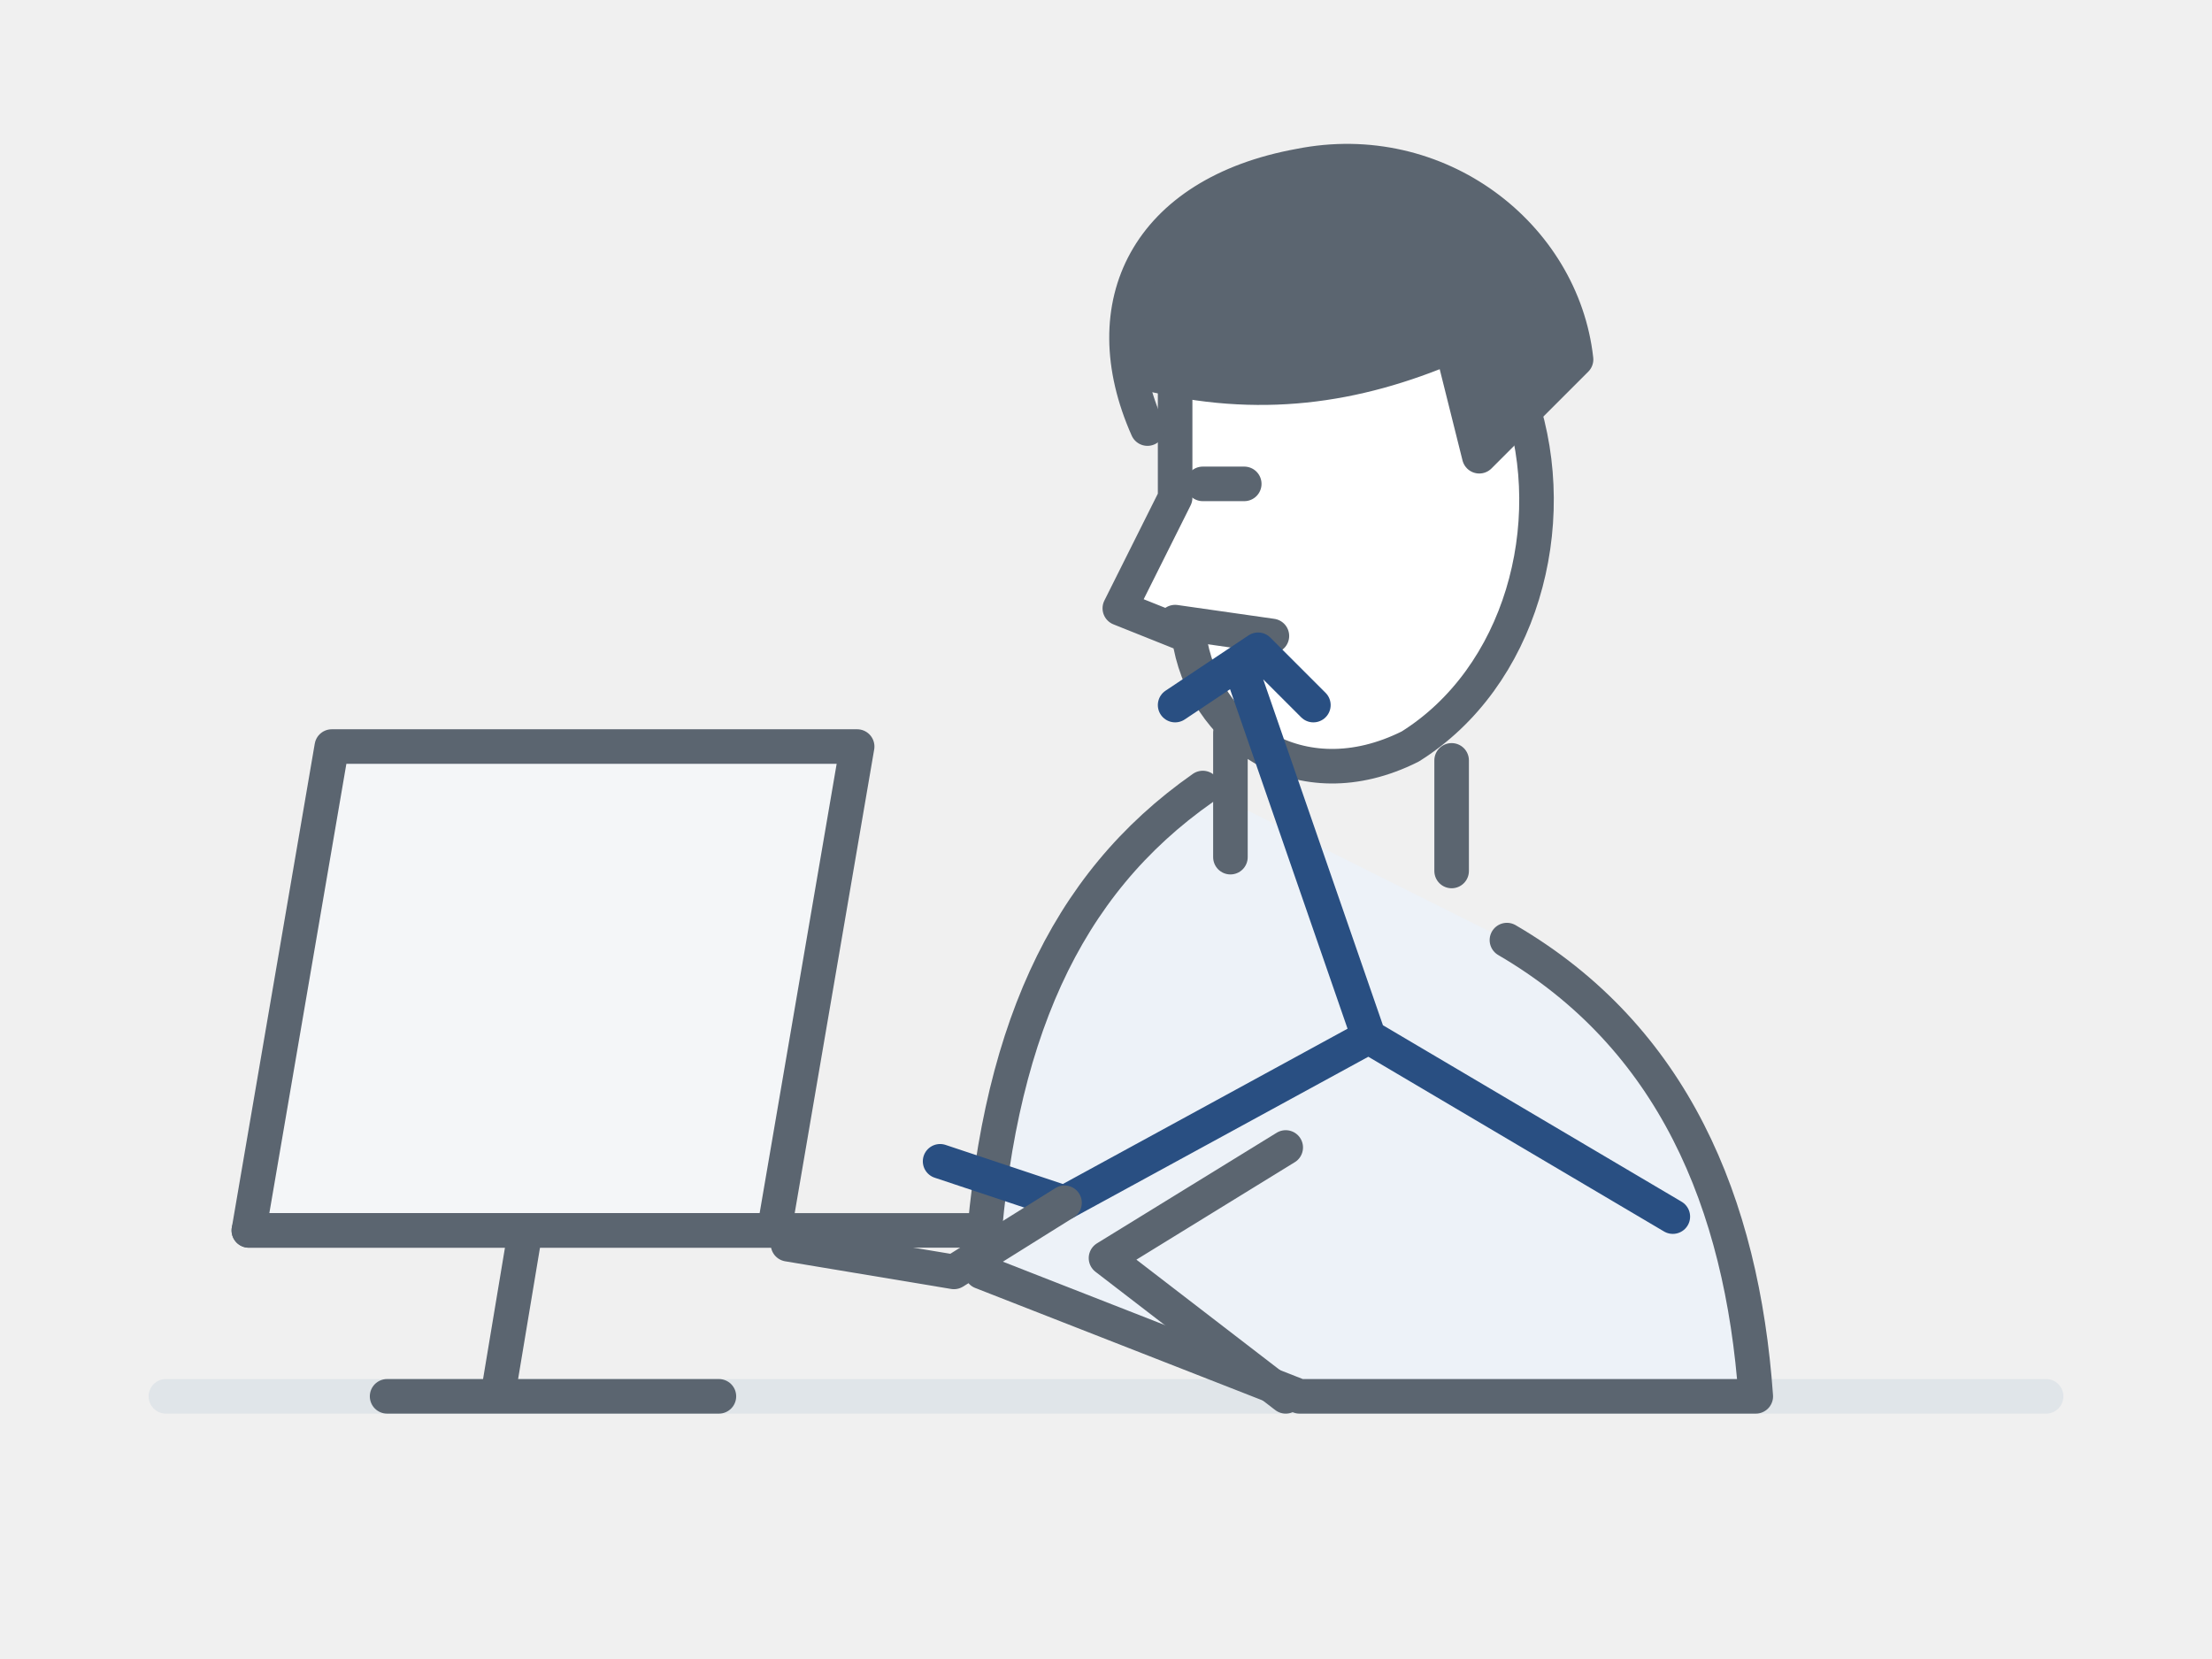
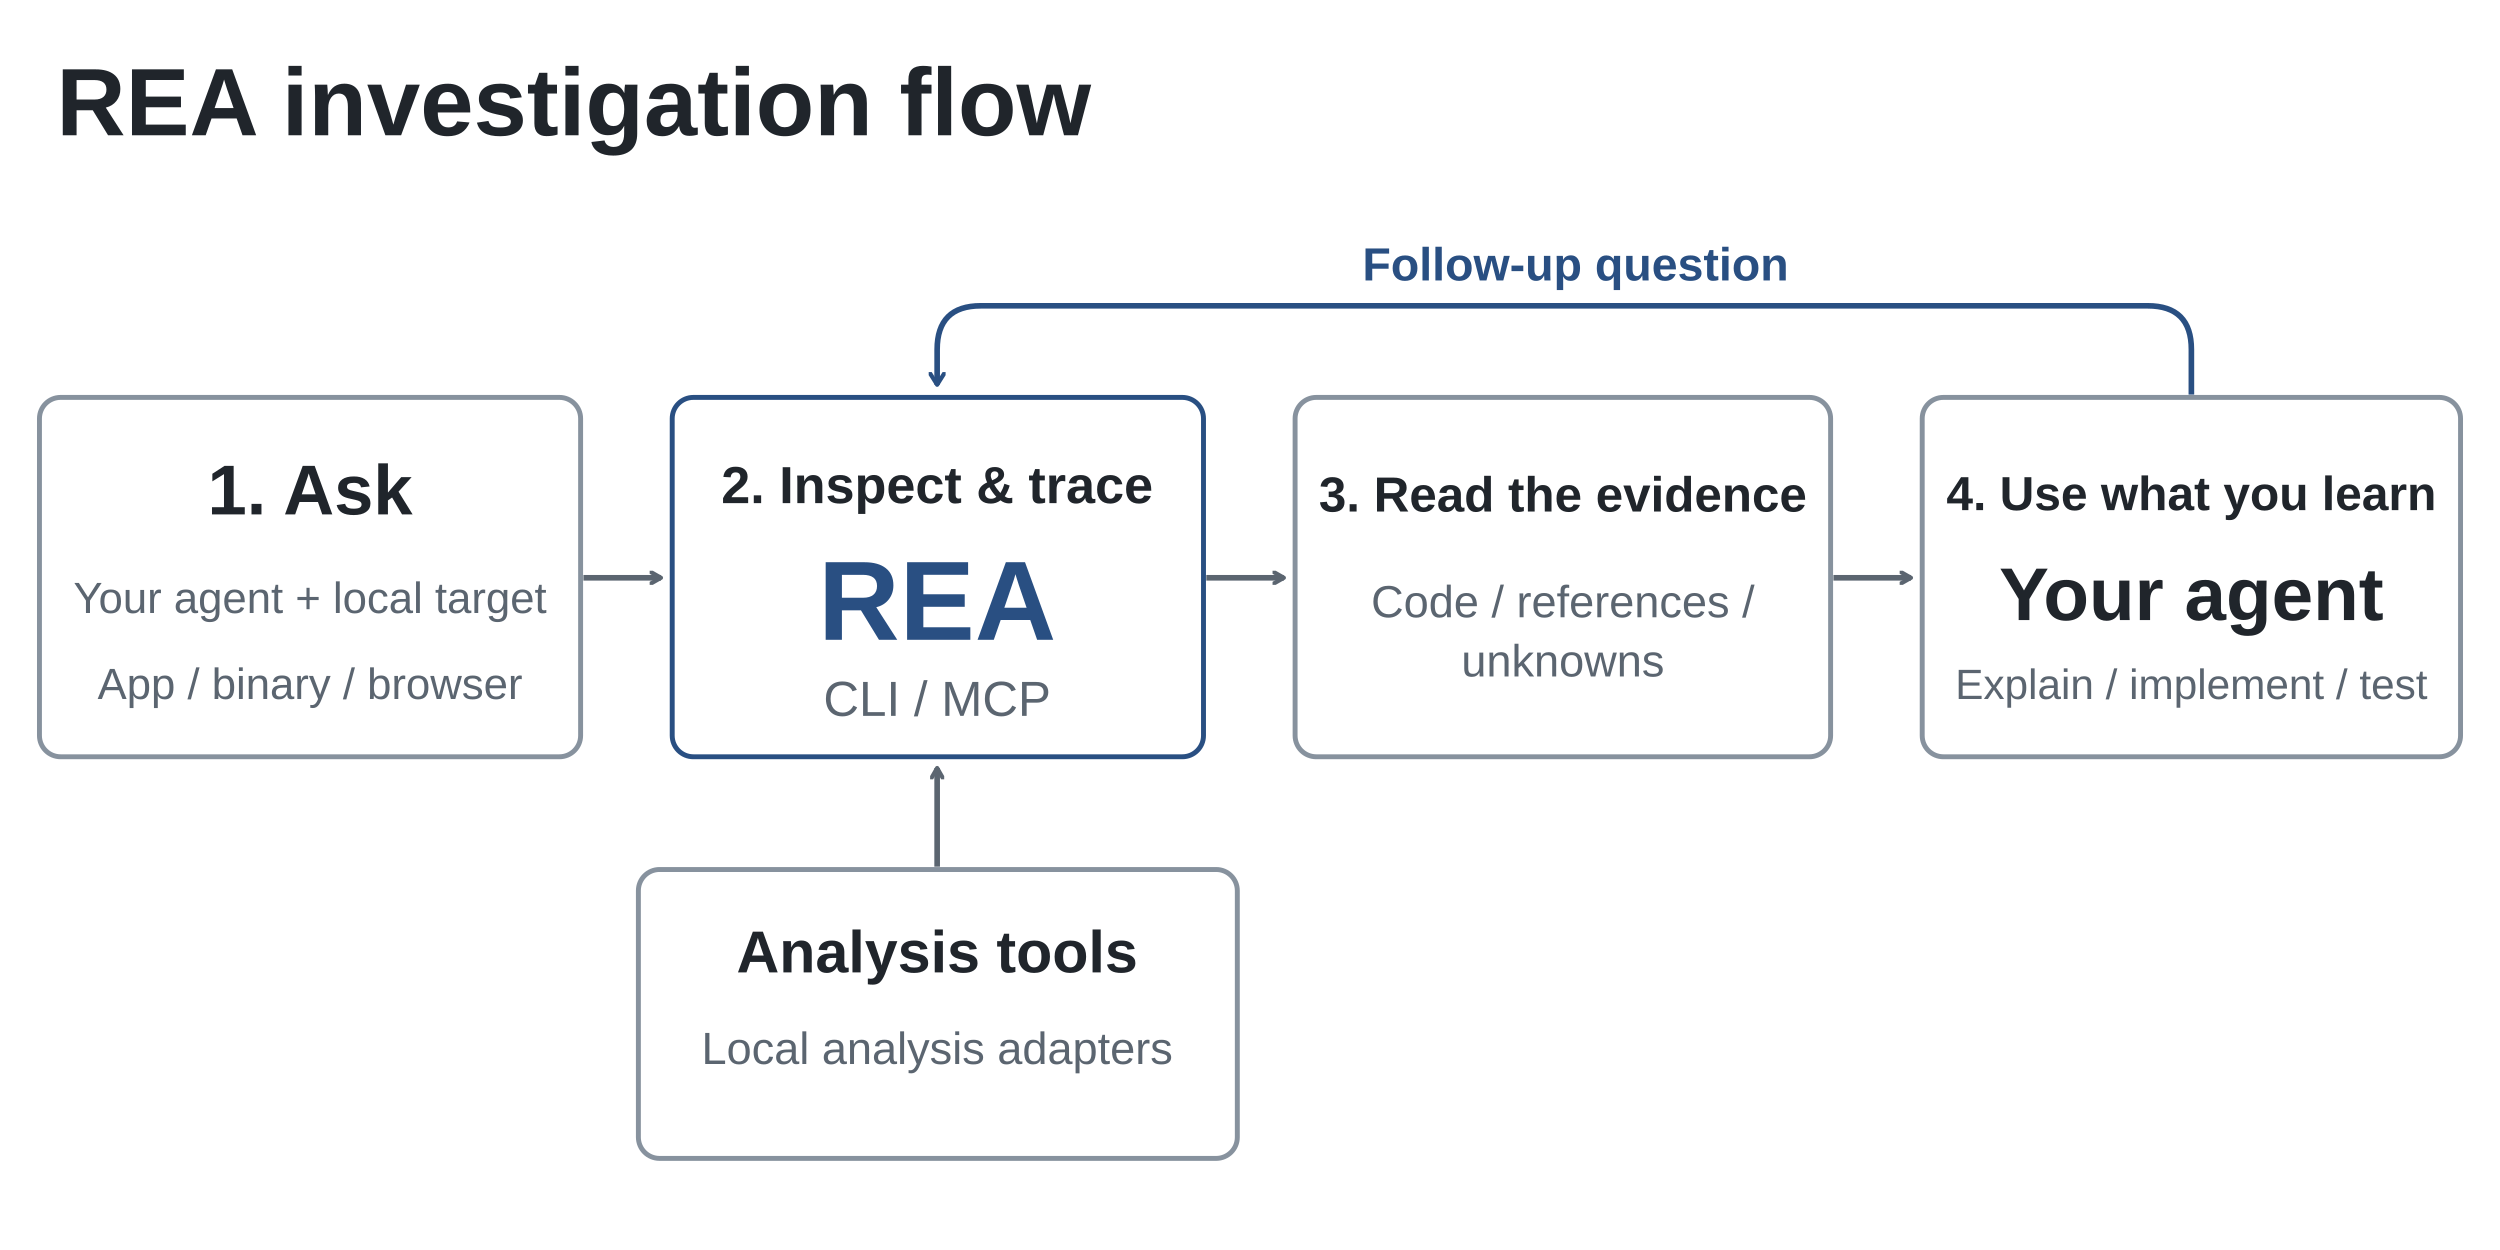
- <svg xmlns="http://www.w3.org/2000/svg" viewBox="0 0 160 120" fill="none">
+ <svg xmlns="http://www.w3.org/2000/svg" width="1774" height="887" viewBox="0 0 1774 887" role="img" aria-labelledby="title desc">
+   <defs>
+     <marker id="arrow" markerWidth="10" markerHeight="10" refX="8" refY="5" orient="auto-start-reverse" markerUnits="userSpaceOnUse">
+       <path d="M1 1 L8 5 L1 9" fill="none" stroke="#5b6570" stroke-width="3" stroke-linecap="round" stroke-linejoin="round" />
+     </marker>
+     <marker id="blue-arrow" markerWidth="12" markerHeight="12" refX="9" refY="6" orient="auto" markerUnits="userSpaceOnUse">
+       <path d="M1 1 L9 6 L1 11" fill="none" stroke="#294f82" stroke-width="3" stroke-linecap="round" stroke-linejoin="round" />
+     </marker>
+   </defs>
  <style>
@media (prefers-color-scheme: dark){
+ svg{background-color:#181825}
+ [fill="#20252b"]{fill:#cdd6f4}
+ [fill="#294f82"]{fill:#89b4fa}
[stroke="#294f82"]{stroke:#89b4fa}
[fill="#5b6570"]{fill:#a6adc8}
[stroke="#5b6570"]{stroke:#a6adc8}
- [stroke="#e0e5e9"]{stroke:#45475a}
- [fill="#edf2f8"]{fill:#313244}
- [fill="#f4f6f8"]{fill:#1e1e2e}
- [fill="#fff"]{fill:#181825}
+ [stroke="#87929e"]{stroke:#7f849c}
+ [fill="#ffffff"]{fill:#181825}
}
-   </style>
-   <g stroke="#5b6570" stroke-width="2.5" stroke-linecap="round" stroke-linejoin="round">
-     <path d="M12 101h136" stroke="#e0e5e9" />
-     <path d="M24 54h38l-6 35H18z" fill="#f4f6f8" />
-     <path d="M18 89h53m-33 0-2 12m-8 0h24" />
-     <path d="M87 57c-10 7-15 18-16 35l23 9h33c-1-14-6-26-18-33" fill="#edf2f8" />
-     <path d="M89 62v-9m16 10v-8" />
-     <path d="M88 24c8-5 19-2 22 5 3 9 0 20-8 25-8 4-15-1-16-8l-5-2 4-8v-8" fill="#fff" />
-     <path d="M83 31c-4-9 0-17 11-19 10-2 19 5 20 14l-7 7-2-8c-7 3-14 4-22 2" fill="#5b6570" />
-     <path d="M87 35h3m-5 10 7 1" />
-     <path d="m121 88-22-13-9-26m-5 2 6-4 4 4m4 24-22 12-9-3" stroke="#294f82" />
-     <path d="m93 83-13 8 13 10m-16-14-8 5-12-2" />
+ </style>
+   <rect width="1774" height="887" fill="#ffffff" />
+   <g font-family="Arial, Helvetica, sans-serif" fill="#20252b">
+     <text x="40" y="96" font-size="68" font-weight="700">REA investigation flow</text>
+     <g fill="none" stroke="#87929e" stroke-width="3.5">
+       <rect x="28" y="282" width="384" height="255" rx="15" />
+       <rect x="477" y="282" width="377" height="255" rx="15" stroke="#294f82" />
+       <rect x="919" y="282" width="380" height="255" rx="15" />
+       <rect x="1364" y="282" width="382" height="255" rx="15" />
+       <rect x="453" y="617" width="425" height="205" rx="15" />
+     </g>
+     <g text-anchor="middle">
+       <text x="220" y="365" font-size="50" font-weight="700">1. Ask</text>
+       <text x="220" y="435" font-size="31" fill="#5b6570">Your agent + local target</text>
+       <text x="220" y="496" font-size="31" fill="#5b6570">App / binary / browser</text>
+       <text x="665" y="357" font-size="37" font-weight="700">2. Inspect &amp; trace</text>
+       <text x="665" y="454" font-size="80" font-weight="700" fill="#294f82">REA</text>
+       <text x="665" y="508" font-size="35" fill="#5b6570">CLI / MCP</text>
+       <text x="1109" y="363" font-size="35" font-weight="700">3. Read the evidence</text>
+       <text x="1109" y="438" font-size="32" fill="#5b6570">Code / references /</text>
+       <text x="1109" y="480" font-size="32" fill="#5b6570">unknowns</text>
+       <text x="1555" y="362" font-size="34" font-weight="700">4. Use what you learn</text>
+       <text x="1555" y="440" font-size="53" font-weight="700">Your agent</text>
+       <text x="1555" y="496" font-size="30" fill="#5b6570">Explain / implement / test</text>
+       <text x="665" y="690" font-size="42" font-weight="700">Analysis tools</text>
+       <text x="665" y="755" font-size="32" fill="#5b6570">Local analysis adapters</text>
+       <text x="1118" y="199" font-size="33" font-weight="700" fill="#294f82">Follow-up question</text>
+     </g>
  </g>
+   <g fill="none" stroke="#5b6570" stroke-width="4" marker-end="url(#arrow)">
+     <path d="M414 410 H469" />
+     <path d="M856 410 H911" />
+     <path d="M1301 410 H1356" />
+     <path d="M665 615 V545" />
+   </g>
+   <path d="M1555 280 V248 Q1555 217 1524 217 H696 Q665 217 665 248 V273" fill="none" stroke="#294f82" stroke-width="4" marker-end="url(#blue-arrow)" />
</svg>
